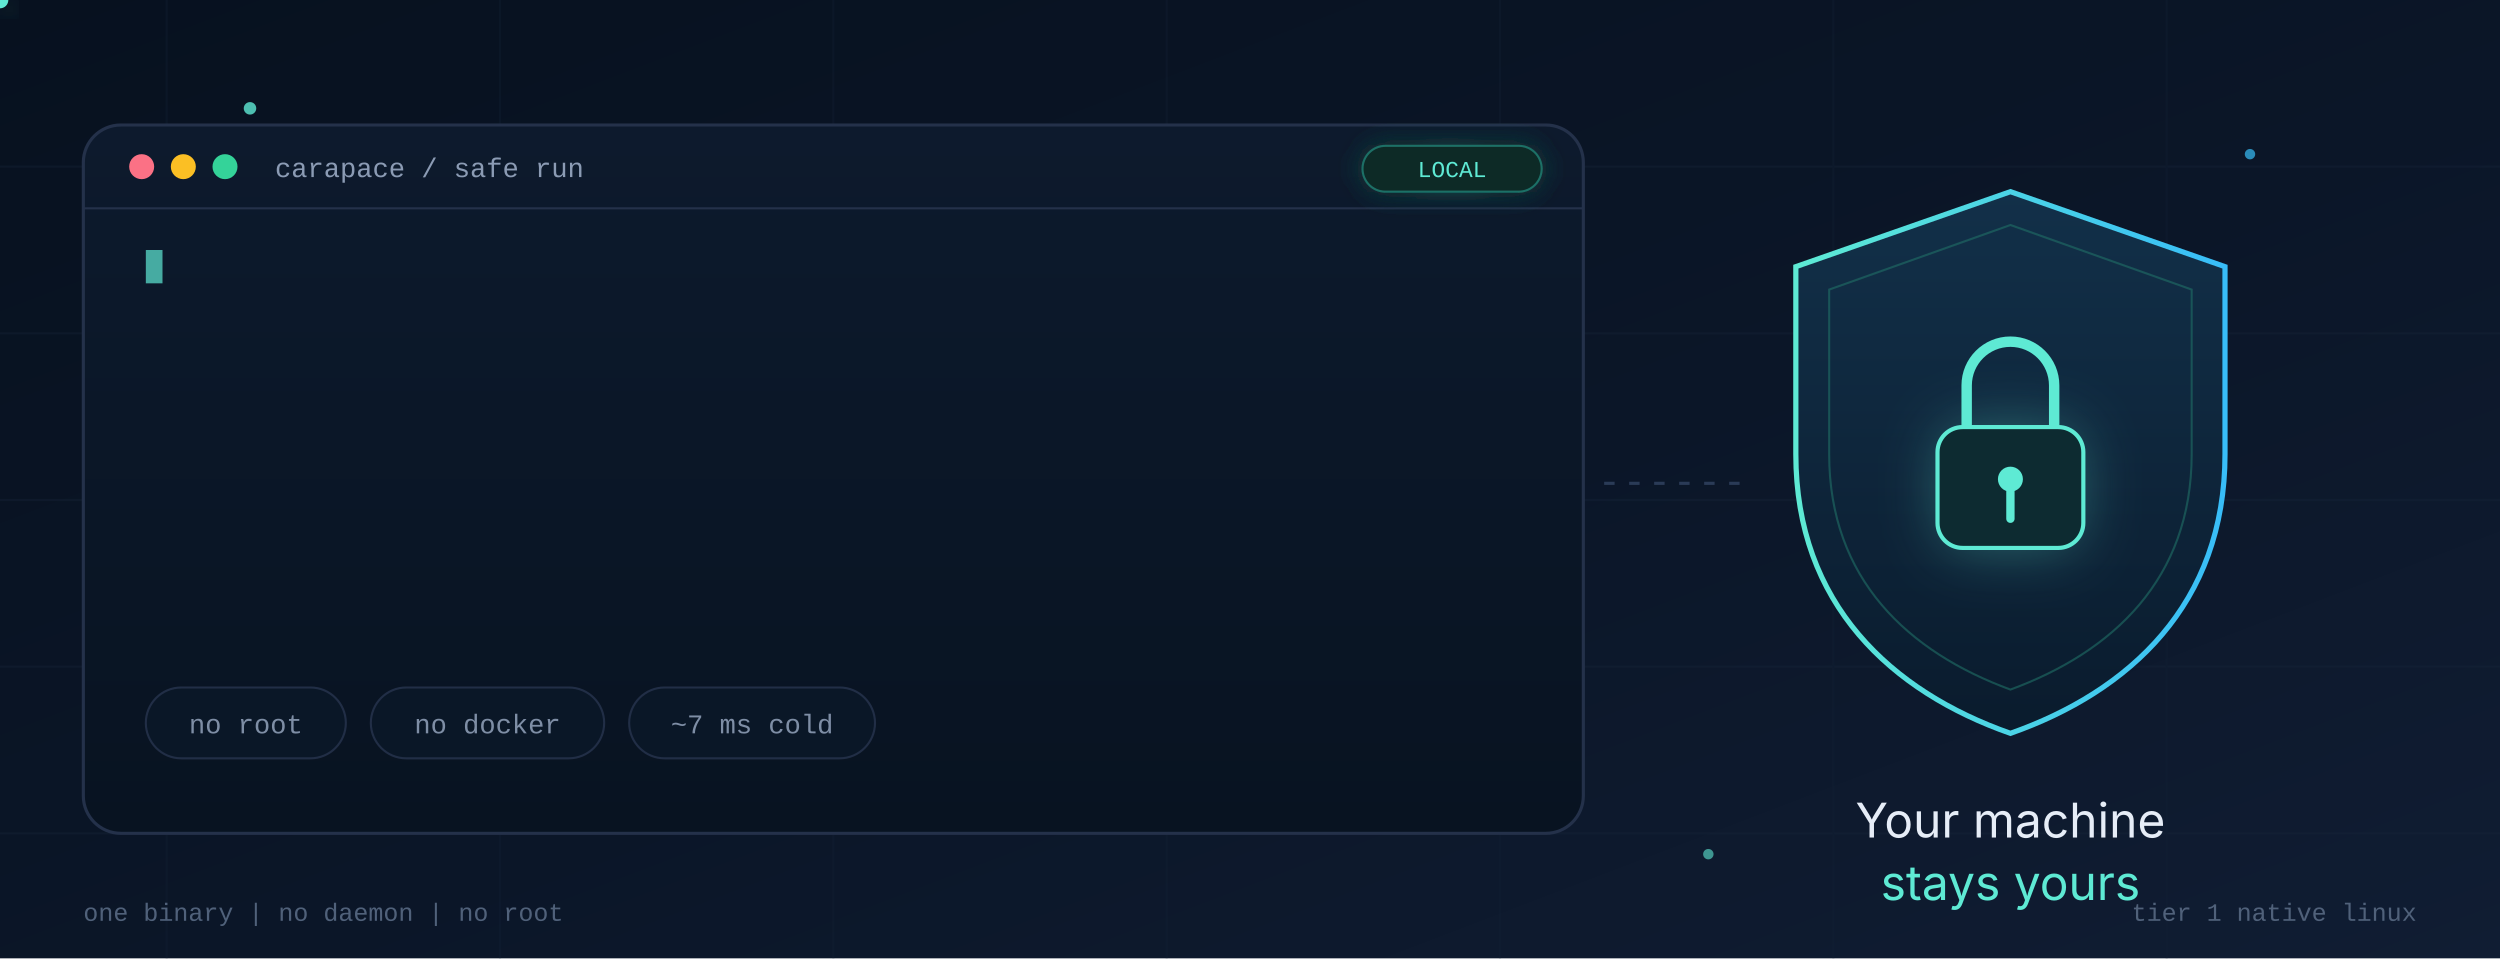
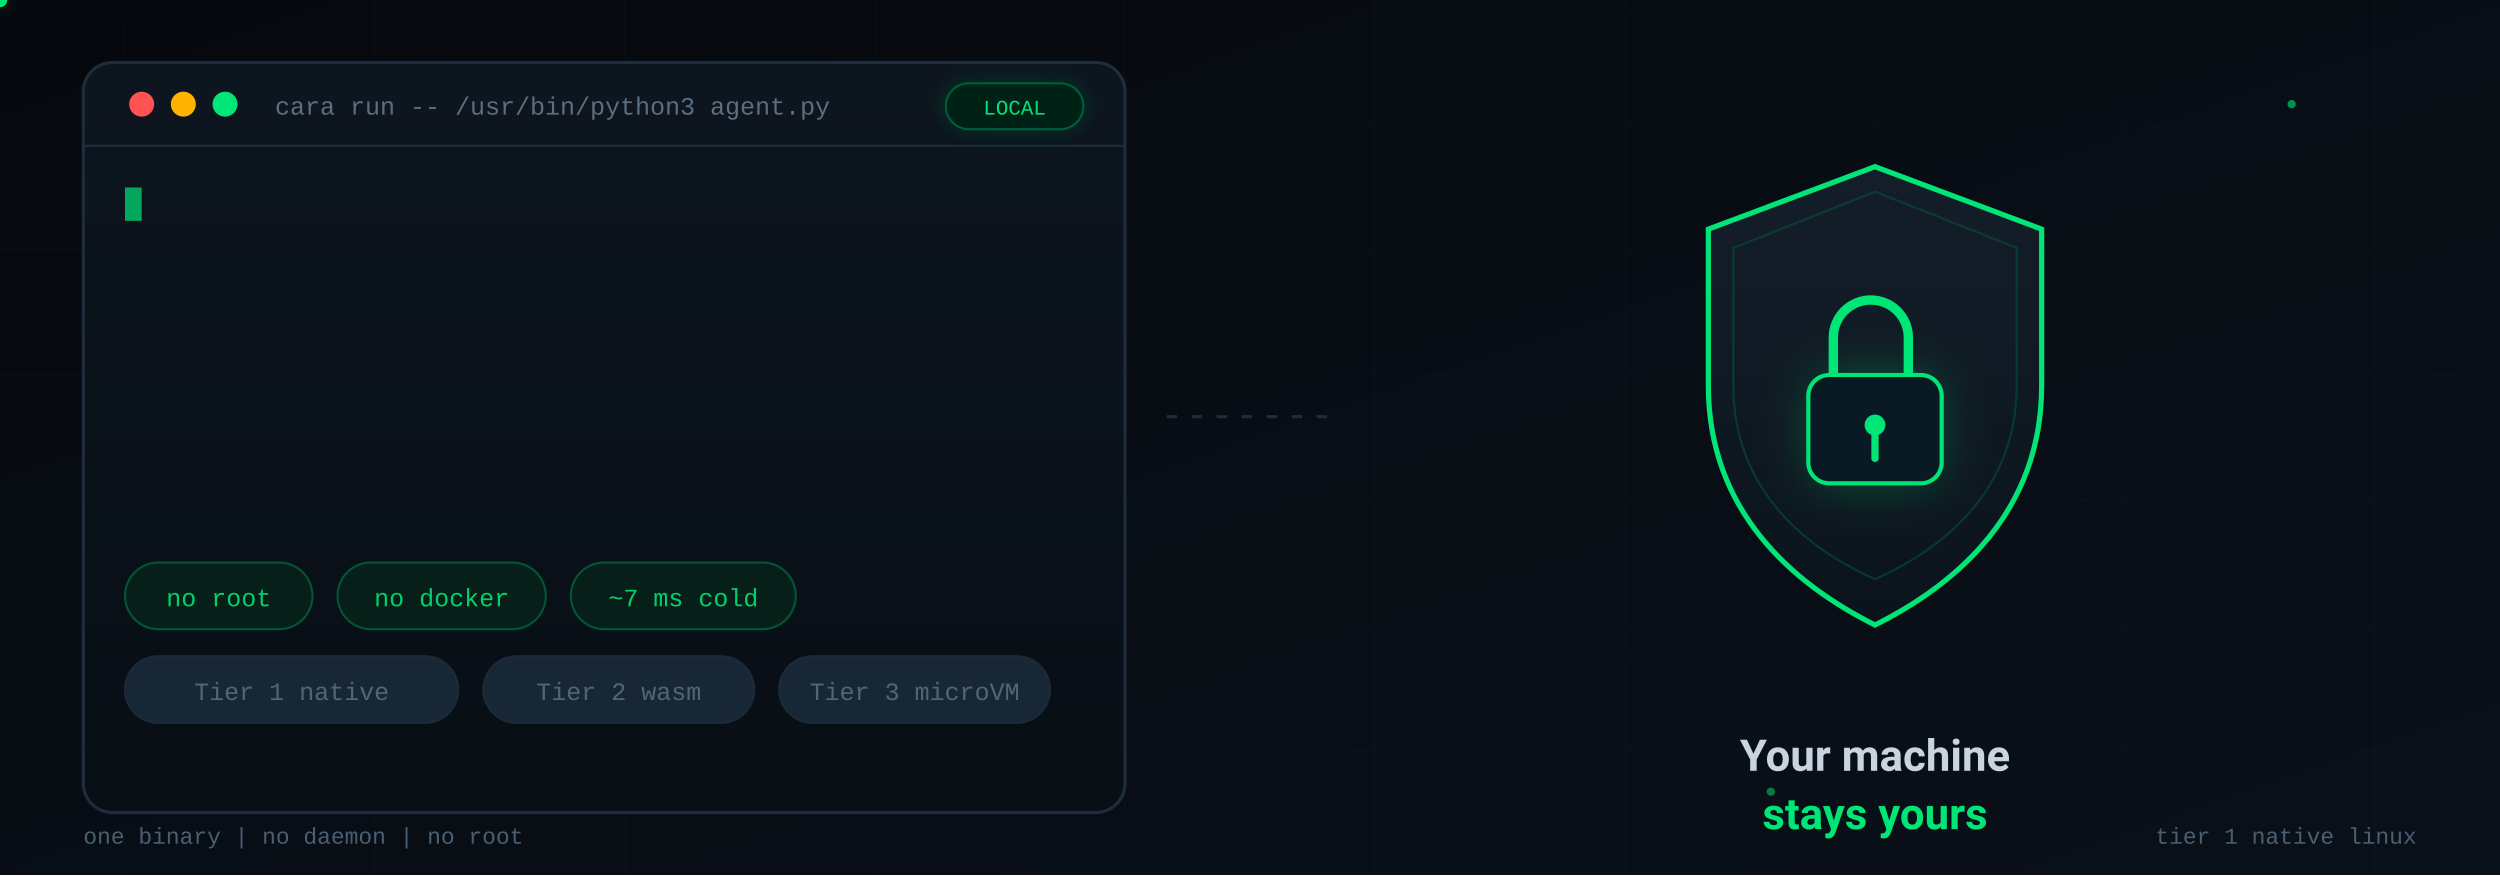
- <svg xmlns="http://www.w3.org/2000/svg" viewBox="0 0 1200 460" width="1200" height="460" role="img" aria-labelledby="heroTitle heroDesc">
+ <svg xmlns="http://www.w3.org/2000/svg" viewBox="0 0 1200 420" width="1200" height="420" role="img" aria-labelledby="heroTitle heroDesc">
  <defs>
-     <linearGradient id="bg" x1="0" y1="0" x2="1" y2="1">
-       <stop offset="0" stop-color="#07111f" />
-       <stop offset="0.55" stop-color="#0b1628" />
-       <stop offset="1" stop-color="#101d33" />
+     <linearGradient id="bgGrad" x1="0" y1="0" x2="1" y2="1">
+       <stop offset="0" stop-color="#05080c" />
+       <stop offset="0.4" stop-color="#080d14" />
+       <stop offset="1" stop-color="#0a1018" />
    </linearGradient>
-     <linearGradient id="term" x1="0" y1="0" x2="0" y2="1">
-       <stop offset="0" stop-color="#0d1a2d" />
-       <stop offset="1" stop-color="#081321" />
+     <linearGradient id="panelGrad" x1="0" y1="0" x2="0" y2="1">
+       <stop offset="0" stop-color="#0d151f" />
+       <stop offset="1" stop-color="#070e14" />
    </linearGradient>
-     <linearGradient id="shield" x1="0" y1="0" x2="0" y2="1">
-       <stop offset="0" stop-color="#123049" />
-       <stop offset="1" stop-color="#0a1b2d" />
+     <linearGradient id="accentGrad" x1="0" y1="0" x2="1" y2="0">
+       <stop offset="0" stop-color="#00e676" />
+       <stop offset="1" stop-color="#00a85e" />
    </linearGradient>
-     <linearGradient id="accent" x1="0" y1="0" x2="1" y2="0">
-       <stop offset="0" stop-color="#5eead4" />
-       <stop offset="1" stop-color="#38bdf8" />
+     <linearGradient id="warnGrad" x1="0" y1="0" x2="1" y2="0">
+       <stop offset="0" stop-color="#ffb300" />
+       <stop offset="1" stop-color="#ff8f00" />
    </linearGradient>
-     <filter id="glow" x="-60%" y="-60%" width="220%" height="220%">
-       <feGaussianBlur stdDeviation="6" result="blur" />
+     <linearGradient id="hostGrad" x1="0" y1="0" x2="0" y2="1">
+       <stop offset="0" stop-color="#141e2a" />
+       <stop offset="1" stop-color="#0b141c" />
+     </linearGradient>
+     <filter id="glowGreen" x="-50%" y="-50%" width="200%" height="200%">
+       <feGaussianBlur stdDeviation="4" result="blur" />
      <feMerge>
        <feMergeNode in="blur" />
        <feMergeNode in="SourceGraphic" />
      </feMerge>
    </filter>
-     <filter id="softGlow" x="-80%" y="-80%" width="260%" height="260%">
-       <feGaussianBlur stdDeviation="14" />
+     <filter id="glowWarn" x="-50%" y="-50%" width="200%" height="200%">
+       <feGaussianBlur stdDeviation="4" result="blur" />
+       <feMerge>
+         <feMergeNode in="blur" />
+         <feMergeNode in="SourceGraphic" />
+       </feMerge>
+     </filter>
+     <filter id="softPulse" x="-100%" y="-100%" width="300%" height="300%">
+       <feGaussianBlur stdDeviation="12" />
    </filter>
    <style>
      .mono { font-family: ui-monospace, SFMono-Regular, Menlo, Consolas, "Liberation Mono", monospace; }
-       .sans { font-family: Inter, system-ui, -apple-system, "Segoe UI", sans-serif; }
-       .dim { fill: #8b9bb4; }
-       .white { fill: #e6edf7; }
-       .green { fill: #5eead4; }
-       .red { fill: #fb7185; }
-       .blue { fill: #7dd3fc; }
-       .small { font-size: 13px; }
-       .body { font-size: 16px; }
-       .line { stroke: #24314a; stroke-width: 1; }
+       .sans { font-family: -apple-system, BlinkMacSystemFont, "Segoe UI", Roboto, sans-serif; }
+       .dim { fill: #5a6e82; }
+       .fg { fill: #c8d4e0; }
+       .green { fill: #00e676; }
+       .warn { fill: #ffb300; }
+       .red { fill: #ff5252; }
+       .small { font-size: 12px; }
+       .body { font-size: 15px; }
+       .title { font-size: 20px; font-weight: 600; }
+       .line { stroke: #1e2d3d; stroke-width: 1; }
+       .grid { stroke: #121f2b; stroke-width: 0.5; }
    </style>
  </defs>
-   <rect width="1200" height="460" fill="url(#bg)" />
-   <g opacity="0.35">
-     <path d="M0 80 H1200 M0 160 H1200 M0 240 H1200 M0 320 H1200 M0 400 H1200" stroke="#16243a" stroke-width="1" />
-     <path d="M80 0 V460 M240 0 V460 M400 0 V460 M560 0 V460 M720 0 V460 M880 0 V460 M1040 0 V460" stroke="#122035" stroke-width="1" />
+   <rect width="1200" height="420" fill="url(#bgGrad)" />
+   <g opacity="0.25" class="grid">
+     <path d="M0 60 H1200 M0 120 H1200 M0 180 H1200 M0 240 H1200 M0 300 H1200 M0 360 H1200" />
+     <path d="M60 0 V420 M180 0 V420 M300 0 V420 M420 0 V420 M540 0 V420 M660 0 V420 M780 0 V420 M900 0 V420 M1020 0 V420 M1140 0 V420" />
  </g>
  <g>
-     <circle cx="120" cy="52" r="3" fill="#5eead4" opacity="0.8">
-       <animate attributeName="opacity" values="0.2;0.9;0.2" dur="3s" repeatCount="indefinite" />
+     <circle cx="100" cy="40" r="2.5" fill="#00e676" opacity="0.7">
+       <animate attributeName="opacity" values="0.2;0.8;0.2" dur="3.5s" repeatCount="indefinite" />
    </circle>
-     <circle cx="1080" cy="74" r="2.5" fill="#38bdf8" opacity="0.7">
-       <animate attributeName="opacity" values="0.8;0.2;0.8" dur="4s" repeatCount="indefinite" />
+     <circle cx="1100" cy="50" r="2" fill="#00e676" opacity="0.6">
+       <animate attributeName="opacity" values="0.7;0.2;0.7" dur="4s" repeatCount="indefinite" />
    </circle>
-     <circle cx="820" cy="410" r="2.5" fill="#5eead4" opacity="0.6">
-       <animate attributeName="opacity" values="0.2;0.8;0.2" dur="3.5s" repeatCount="indefinite" />
+     <circle cx="850" cy="380" r="2" fill="#00e676" opacity="0.5">
+       <animate attributeName="opacity" values="0.2;0.7;0.2" dur="3s" repeatCount="indefinite" />
+     </circle>
+     <circle cx="200" cy="350" r="1.5" fill="#00e676" opacity="0.4">
+       <animate attributeName="opacity" values="0.5;0.1;0.5" dur="4.5s" repeatCount="indefinite" />
    </circle>
  </g>
  <g>
-     <rect x="40" y="60" width="720" height="340" rx="18" fill="url(#term)" stroke="#24314a" stroke-width="1.5" />
-     <path d="M40 100 H760" class="line" />
-     <circle cx="68" cy="80" r="6" fill="#fb7185" />
-     <circle cx="88" cy="80" r="6" fill="#fbbf24" />
-     <circle cx="108" cy="80" r="6" fill="#34d399" />
-     <text x="132" y="85" class="mono small dim">carapace / safe run</text>
-     <g filter="url(#glow)">
-       <rect x="654" y="70" width="86" height="22" rx="11" fill="#0b2a28" stroke="#1f6f66" />
-       <text x="697" y="85" text-anchor="middle" class="mono" font-size="11" fill="#5eead4">LOCAL</text>
+     <rect x="40" y="30" width="500" height="360" rx="14" fill="url(#panelGrad)" stroke="#1e2d3d" stroke-width="1.5" />
+     <path d="M40 70 H540" class="line" />
+     <circle cx="68" cy="50" r="6" fill="#ff5252" />
+     <circle cx="88" cy="50" r="6" fill="#ffb300" />
+     <circle cx="108" cy="50" r="6" fill="#00e676" />
+     <text x="132" y="55" class="mono small dim">cara run -- /usr/bin/python3 agent.py</text>
+     <g filter="url(#glowGreen)">
+       <rect x="454" y="40" width="66" height="22" rx="11" fill="#062018" stroke="#005d3a" />
+       <text x="487" y="55" text-anchor="middle" class="mono" font-size="10" fill="#00e676">LOCAL</text>
    </g>
    <g opacity="0">
-       <animate attributeName="opacity" values="0;0;1;1;0;0" keyTimes="0;0.02;0.08;0.18;0.22;1" dur="9s" repeatCount="indefinite" />
-       <text x="70" y="136" class="mono body dim">$ cara run -- /usr/bin/python3 agent.py</text>
+       <animate attributeName="opacity" values="0;0;1;1;0;0" keyTimes="0;0.02;0.1;0.25;0.3;1" dur="10s" repeatCount="indefinite" />
+       <text x="60" y="106" class="mono body dim">$ cara run -- /usr/bin/python3 agent.py</text>
    </g>
    <g opacity="0">
-       <animate attributeName="opacity" values="0;0;1;1;0;0" keyTimes="0;0.18;0.24;0.34;0.38;1" dur="9s" repeatCount="indefinite" />
-       <text x="70" y="174" class="mono body white">agent wants: /home, sockets, disk</text>
+       <animate attributeName="opacity" values="0;0;1;1;0;0" keyTimes="0;0.3;0.38;0.55;0.6;1" dur="10s" repeatCount="indefinite" />
+       <text x="60" y="142" class="mono body fg">agent requests: /home, network, disk</text>
    </g>
    <g opacity="0">
-       <animate attributeName="opacity" values="0;0;1;1;0;0" keyTimes="0;0.36;0.42;0.56;0.60;1" dur="9s" repeatCount="indefinite" />
-       <text x="70" y="212" class="mono body red">carapace: denied</text>
-       <rect x="232" y="196" width="108" height="26" rx="13" fill="#2a1018" stroke="#7f1d2e" />
-       <text x="286" y="214" text-anchor="middle" class="mono" font-size="12" fill="#fb7185">fail closed</text>
+       <animate attributeName="opacity" values="0;0;1;1;0;0" keyTimes="0;0.58;0.66;0.8;0.85;1" dur="10s" repeatCount="indefinite" />
+       <text x="60" y="180" class="mono body red">carapace: denied</text>
+       <rect x="200" y="164" width="96" height="26" rx="13" fill="#250e14" stroke="#6b1520" />
+       <text x="248" y="182" text-anchor="middle" class="mono" font-size="11" fill="#ff5252">fail closed</text>
    </g>
    <g opacity="0">
-       <animate attributeName="opacity" values="0;0;1;1;0;0" keyTimes="0;0.58;0.64;0.82;0.86;1" dur="9s" repeatCount="indefinite" />
-       <text x="70" y="250" class="mono body green">exit 126  |  host files changed: 0</text>
-     </g>
-     <g opacity="0">
-       <animate attributeName="opacity" values="0;0;1;1;0;0" keyTimes="0;0.62;0.68;0.92;0.96;1" dur="9s" repeatCount="indefinite" />
-       <rect x="70" y="272" width="220" height="34" rx="17" fill="#0b2a28" stroke="#1f6f66" />
-       <path d="M88 289 l6 6 l12 -14" fill="none" stroke="#5eead4" stroke-width="2.5" stroke-linecap="round" stroke-linejoin="round" />
-       <text x="116" y="294" class="mono" font-size="14" fill="#5eead4">sandbox intact</text>
+       <animate attributeName="opacity" values="0;0;1;1;0;0" keyTimes="0;0.8;0.88;1;1;1" dur="10s" repeatCount="indefinite" />
+       <text x="60" y="218" class="mono body green">exit 126  |  host files changed: 0</text>
    </g>
    <g opacity="0.9">
-       <rect x="70" y="330" width="96" height="34" rx="17" fill="#0a1728" stroke="#24314a" />
-       <text x="118" y="352" text-anchor="middle" class="mono" font-size="13" fill="#8b9bb4">no root</text>
-       <rect x="178" y="330" width="112" height="34" rx="17" fill="#0a1728" stroke="#24314a" />
-       <text x="234" y="352" text-anchor="middle" class="mono" font-size="13" fill="#8b9bb4">no docker</text>
-       <rect x="302" y="330" width="118" height="34" rx="17" fill="#0a1728" stroke="#24314a" />
-       <text x="361" y="352" text-anchor="middle" class="mono" font-size="13" fill="#8b9bb4">~7 ms cold</text>
+       <rect x="60" y="270" width="90" height="32" rx="16" fill="#062018" stroke="#005d3a" />
+       <text x="105" y="291" text-anchor="middle" class="mono" font-size="12" fill="#00e676">no root</text>
+       <rect x="162" y="270" width="100" height="32" rx="16" fill="#062018" stroke="#005d3a" />
+       <text x="212" y="291" text-anchor="middle" class="mono" font-size="12" fill="#00e676">no docker</text>
+       <rect x="274" y="270" width="108" height="32" rx="16" fill="#062018" stroke="#005d3a" />
+       <text x="328" y="291" text-anchor="middle" class="mono" font-size="12" fill="#00e676">~7 ms cold</text>
    </g>
-     <rect x="70" y="120" width="8" height="16" fill="#5eead4" opacity="0.7">
-       <animate attributeName="opacity" values="0.7;0;0.7" dur="1.1s" repeatCount="indefinite" />
+     <g opacity="0.9">
+       <rect x="60" y="315" width="160" height="32" rx="16" fill="#1a2a38" stroke="#1e2d3d" />
+       <text x="140" y="336" text-anchor="middle" class="mono" font-size="12" fill="#5a6e82">Tier 1 native</text>
+       <rect x="232" y="315" width="130" height="32" rx="16" fill="#1a2a38" stroke="#1e2d3d" />
+       <text x="297" y="336" text-anchor="middle" class="mono" font-size="12" fill="#5a6e82">Tier 2 wasm</text>
+       <rect x="374" y="315" width="130" height="32" rx="16" fill="#1a2a38" stroke="#1e2d3d" />
+       <text x="439" y="336" text-anchor="middle" class="mono" font-size="12" fill="#5a6e82">Tier 3 microVM</text>
+     </g>
+     <rect x="60" y="90" width="8" height="16" fill="#00e676" opacity="0.7">
+       <animate attributeName="opacity" values="0.7;0;0.7" dur="1.2s" repeatCount="indefinite" />
    </rect>
  </g>
  <g>
-     <path d="M770 232 H842" stroke="#2a3b57" stroke-width="1.5" stroke-dasharray="5 7" />
-     <circle r="4" fill="#5eead4" filter="url(#glow)">
-       <animateMotion dur="3.2s" repeatCount="indefinite" path="M770 232 L842 232" />
-       <animate attributeName="opacity" values="0;1;1;0" keyTimes="0;0.15;0.8;1" dur="3.2s" repeatCount="indefinite" />
+     <path d="M560 200 H640" stroke="#1e2d3d" stroke-width="1.5" stroke-dasharray="5 7" />
+     <circle r="3.5" fill="#00e676" filter="url(#glowGreen)">
+       <animateMotion dur="3.5s" repeatCount="indefinite" path="M560 200 L640 200" />
+       <animate attributeName="opacity" values="0;1;1;0" keyTimes="0;0.15;0.8;1" dur="3.5s" repeatCount="indefinite" />
    </circle>
  </g>
  <g>
-     <circle cx="965" cy="220" r="112" fill="none" stroke="#38bdf8" stroke-width="1.5" opacity="0">
-       <animate attributeName="r" values="92;128" dur="3.6s" repeatCount="indefinite" />
-       <animate attributeName="opacity" values="0.35;0" dur="3.6s" repeatCount="indefinite" />
+     <circle cx="900" cy="195" r="100" fill="none" stroke="#00e676" stroke-width="1.5" opacity="0">
+       <animate attributeName="r" values="82;115" dur="4s" repeatCount="indefinite" />
+       <animate attributeName="opacity" values="0.3;0" dur="4s" repeatCount="indefinite" />
    </circle>
-     <circle cx="965" cy="220" r="112" fill="none" stroke="#5eead4" stroke-width="1.5" opacity="0">
-       <animate attributeName="r" values="92;128" dur="3.6s" begin="1.8s" repeatCount="indefinite" />
-       <animate attributeName="opacity" values="0.35;0" dur="3.6s" begin="1.8s" repeatCount="indefinite" />
+     <circle cx="900" cy="195" r="100" fill="none" stroke="#00e676" stroke-width="1.5" opacity="0">
+       <animate attributeName="r" values="82;115" dur="4s" begin="2s" repeatCount="indefinite" />
+       <animate attributeName="opacity" values="0.3;0" dur="4s" begin="2s" repeatCount="indefinite" />
    </circle>
-     <path d="M965 92 L1068 128 L1068 218 C1068 290 1022 332 965 352 C908 332 862 290 862 218 L862 128 Z" fill="url(#shield)" stroke="url(#accent)" stroke-width="2.5" />
-     <path d="M965 108 L1052 139 L1052 218 C1052 278 1014 313 965 331 C916 313 878 278 878 218 L878 139 Z" fill="none" stroke="#1f6f66" stroke-width="1" opacity="0.6" />
-     <g filter="url(#softGlow)" opacity="0.35">
-       <rect x="932" y="205" width="66" height="58" rx="12" fill="#5eead4" />
+     <path d="M900 80 L980 110 L980 185 C980 245 940 280 900 300 C860 280 820 245 820 185 L820 110 Z" fill="url(#hostGrad)" stroke="#00e676" stroke-width="2.5" />
+     <path d="M900 92 L968 119 L968 185 C968 233 936 262 900 278 C864 262 832 233 832 185 L832 119 Z" fill="none" stroke="#005d3a" stroke-width="1" opacity="0.5" />
+     <g filter="url(#softPulse)" opacity="0.3">
+       <rect x="870" y="180" width="60" height="52" rx="10" fill="#00e676" />
    </g>
-     <path d="M944 205 v-20 a21 21 0 0 1 42 0 v20" fill="none" stroke="#5eead4" stroke-width="5" stroke-linecap="round" />
-     <rect x="930" y="205" width="70" height="58" rx="12" fill="#0d2b31" stroke="#5eead4" stroke-width="2" />
-     <circle cx="965" cy="230" r="6" fill="#5eead4" />
-     <path d="M965 236 v13" stroke="#5eead4" stroke-width="4" stroke-linecap="round" />
-     <text x="965" y="402" text-anchor="middle" class="sans" font-size="23" fill="#e6edf7">Your machine</text>
-     <text x="965" y="432" text-anchor="middle" class="sans" font-size="23" fill="#5eead4">stays yours</text>
+     <path d="M880 180 v-18 a18 18 0 0 1 36 0 v18" fill="none" stroke="#00e676" stroke-width="4.5" stroke-linecap="round" />
+     <rect x="868" y="180" width="64" height="52" rx="10" fill="#0a1a24" stroke="#00e676" stroke-width="2" />
+     <circle cx="900" cy="204" r="5" fill="#00e676" />
+     <path d="M900 209 v11" stroke="#00e676" stroke-width="3.5" stroke-linecap="round" />
+     <text x="900" y="370" text-anchor="middle" class="sans" font-size="21" font-weight="600" fill="#c8d4e0">Your machine</text>
+     <text x="900" y="398" text-anchor="middle" class="sans" font-size="21" font-weight="600" fill="#00e676">stays yours</text>
  </g>
-   <text x="40" y="442" class="mono" font-size="12" fill="#50617a">one binary  |  no daemon  |  no root</text>
-   <text x="1160" y="442" text-anchor="end" class="mono" font-size="12" fill="#50617a">tier 1 native linux</text>
+   <text x="40" y="405" class="mono" font-size="11" fill="#4a5e72">one binary  |  no daemon  |  no root</text>
+   <text x="1160" y="405" text-anchor="end" class="mono" font-size="11" fill="#4a5e72">tier 1 native linux</text>
</svg>
